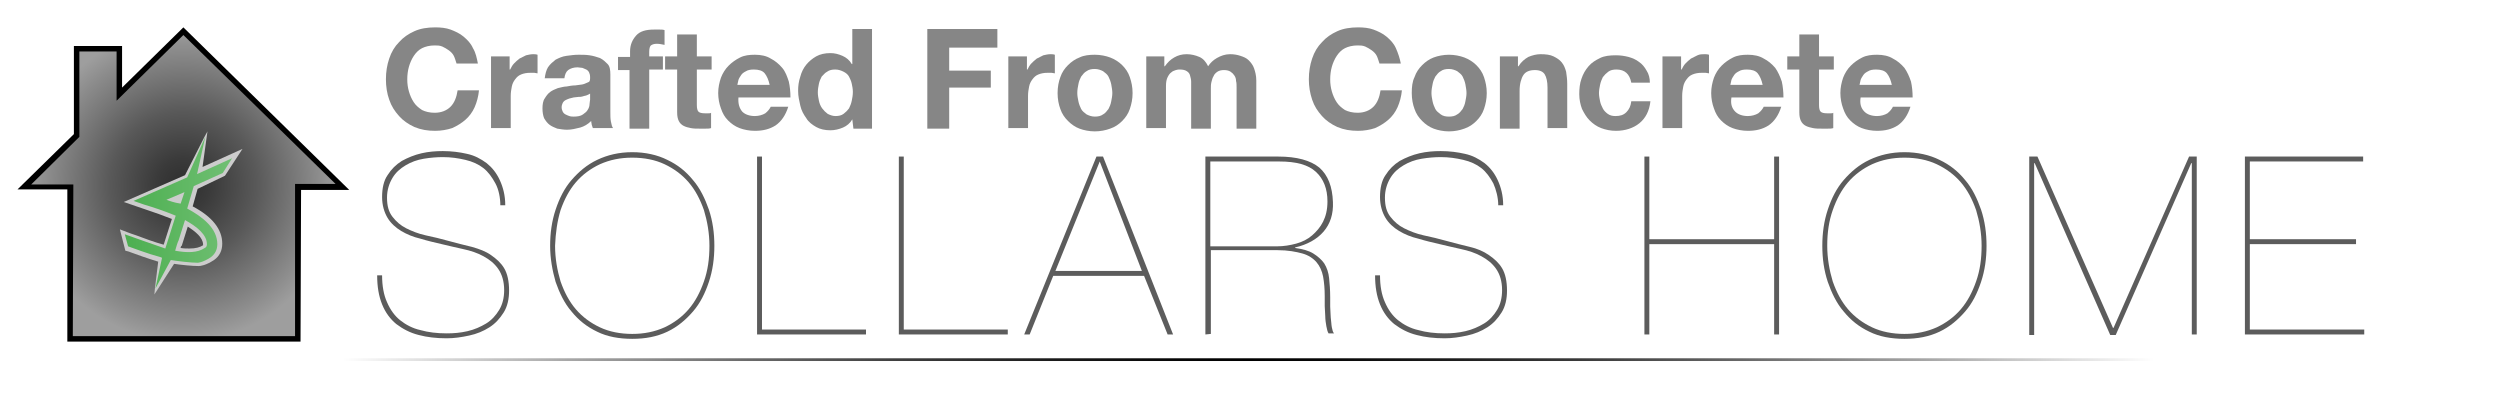
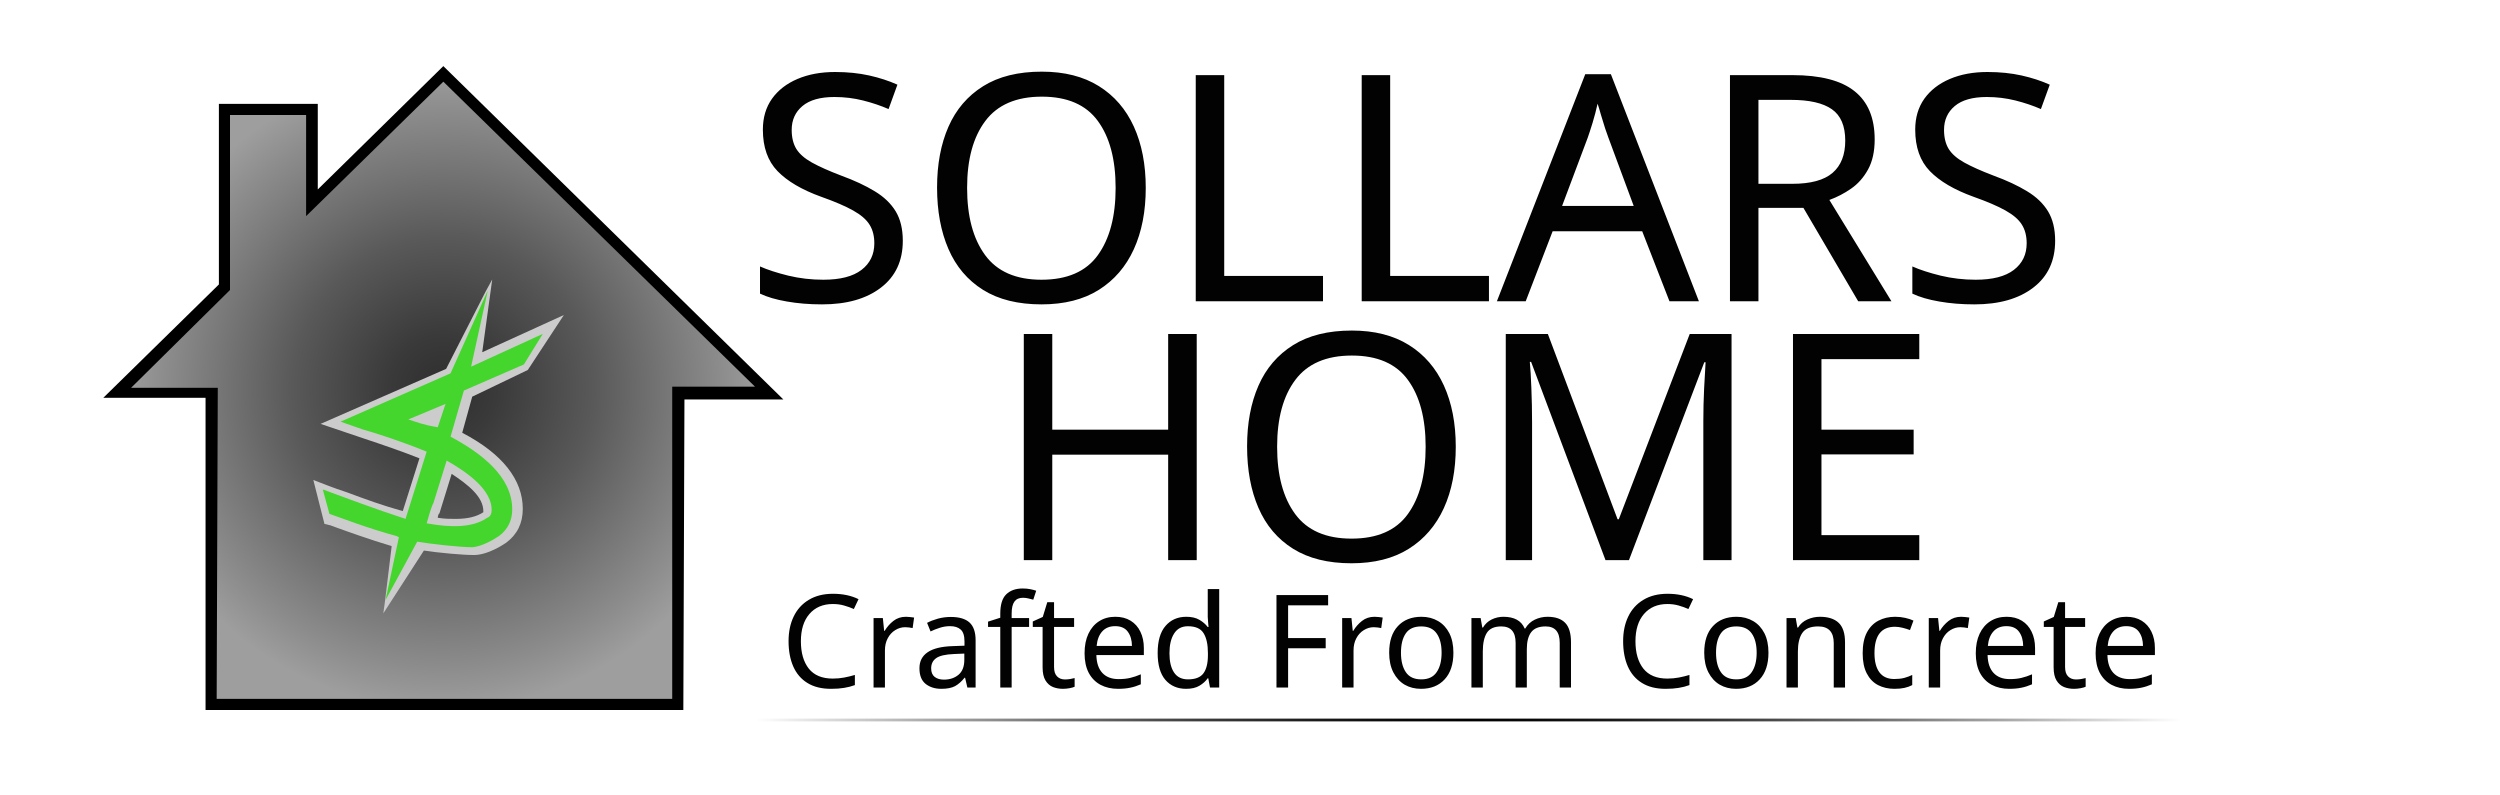
- <svg xmlns="http://www.w3.org/2000/svg" version="1.1" id="Layer_1" x="0px" y="0px" viewBox="0 0 456.7 71.7" style="enable-background:new 0 0 456.7 71.7;" xml:space="preserve">
+ <svg xmlns="http://www.w3.org/2000/svg" version="1.1" id="Layer_1" x="0px" y="0px" viewBox="0 0 450 143" style="enable-background:new 0 0 450 143;" xml:space="preserve">
  <style type="text/css">
- 	.st0{enable-background:new    ;}
- 	.st1{fill:#5C5C5C;}
- 	.st2{fill:#868686;}
- 	.st3{display:none;fill:none;stroke:url(#SVGID_1_);stroke-width:0.5;stroke-miterlimit:10;}
- 	.st4{fill:none;stroke:url(#SVGID_2_);stroke-width:0.5;stroke-miterlimit:10;}
- 	.st5{display:none;}
- 	.st6{display:inline;fill:#929292;}
- 	.st7{fill:url(#SVGID_3_);}
- 	.st8{fill:#CCCCCC;}
- 	.st9{fill:url(#SVGID_4_);}
- 	.st10{display:inline;}
+ 	.st0{display:none;}
+ 	.st1{display:inline;}
+ 	.st2{fill:url(#SVGID_1_);}
+ 	.st3{fill:#CCCCCC;}
+ 	.st4{fill:#44D62C;}
+ 	.st5{fill:#020202;}
+ 	.st6{font-family:'HelveticaNeue-Medium';}
+ 	.st7{font-size:57px;}
+ 	.st8{font-size:23.319px;}
+ 	.st9{fill:none;stroke:url(#SVGID_2_);stroke-width:0.5;stroke-miterlimit:10;}
</style>
-   <g id="Layer_1_1_">
-     <g class="st0">
-       <path class="st1" d="M90.5,33.5c-0.6-1.1-1.3-2.1-2.2-2.8c-0.9-0.7-2-1.2-3.3-1.5s-2.6-0.5-4.1-0.5c-1.1,0-2.3,0.1-3.5,0.3    c-1.2,0.2-2.3,0.6-3.3,1.2s-1.8,1.3-2.4,2.3s-1,2.2-1,3.6c0,1.5,0.3,2.6,1,3.5s1.5,1.6,2.5,2.1s2.2,1,3.6,1.3s2.7,0.6,4.1,1    c1.5,0.4,3,0.8,4.3,1.1c1.4,0.4,2.5,0.8,3.5,1.5s1.8,1.4,2.4,2.4s0.9,2.4,0.9,4.1c0,1.5-0.3,2.9-1,4s-1.5,2-2.6,2.7    s-2.3,1.2-3.7,1.5c-1.4,0.3-2.7,0.5-4.1,0.5c-1.9,0-3.6-0.2-5.1-0.6c-1.6-0.4-2.9-1.1-4.1-2c-1.1-0.9-2-2.1-2.6-3.6    s-0.9-3.2-0.9-5.3h0.9c0,1.9,0.3,3.6,0.9,4.9c0.6,1.4,1.4,2.5,2.4,3.3s2.3,1.5,3.7,1.8c1.4,0.4,3,0.6,4.8,0.6    c1.3,0,2.5-0.1,3.8-0.4c1.3-0.3,2.4-0.8,3.4-1.4c1-0.6,1.8-1.5,2.4-2.5s0.9-2.2,0.9-3.6c0-1.6-0.4-2.9-1.1-3.9s-1.6-1.7-2.7-2.3    s-2.3-1-3.7-1.3c-1.4-0.3-2.6-0.6-3.9-0.9c-1.3-0.3-2.6-0.6-3.9-1c-1.3-0.3-2.5-0.8-3.5-1.4s-1.9-1.4-2.5-2.4s-1-2.3-1-3.8    c0-1.6,0.3-3,1-4c0.7-1.1,1.5-1.9,2.6-2.6c1.1-0.6,2.3-1.1,3.6-1.4c1.3-0.3,2.6-0.4,3.9-0.4c1.6,0,3.1,0.2,4.4,0.5    c1.4,0.3,2.5,0.9,3.6,1.7c1,0.8,1.8,1.8,2.4,3.1c0.6,1.3,1,2.8,1,4.6h-0.9C91.4,36.1,91.1,34.6,90.5,33.5z" />
-       <path class="st1" d="M100.5,44.9c0-2.3,0.3-4.5,1-6.6s1.6-3.9,2.9-5.4s2.8-2.8,4.7-3.7c1.9-0.9,4-1.4,6.4-1.4s4.6,0.5,6.4,1.4    c1.9,0.9,3.4,2.1,4.7,3.7c1.3,1.5,2.2,3.4,2.9,5.4c0.7,2.1,1,4.3,1,6.6s-0.3,4.5-1,6.6s-1.6,3.9-2.9,5.4s-2.8,2.8-4.7,3.7    c-1.9,0.9-4,1.3-6.4,1.3s-4.6-0.4-6.4-1.3c-1.9-0.9-3.4-2.1-4.7-3.7c-1.3-1.5-2.2-3.4-2.9-5.4C100.9,49.4,100.5,47.2,100.5,44.9z     M101.4,44.9c0,2.3,0.4,4.5,1,6.5c0.7,2,1.6,3.7,2.8,5.1c1.2,1.4,2.7,2.5,4.4,3.3c1.7,0.8,3.7,1.2,5.9,1.2c2.2,0,4.1-0.4,5.9-1.2    c1.7-0.8,3.2-1.9,4.4-3.3c1.2-1.4,2.1-3.1,2.8-5.1s1-4.1,1-6.5c0-2.3-0.4-4.5-1-6.5c-0.7-2-1.6-3.7-2.8-5.1    c-1.2-1.4-2.7-2.5-4.4-3.3c-1.7-0.8-3.7-1.2-5.9-1.2c-2.2,0-4.1,0.4-5.9,1.2c-1.7,0.8-3.2,1.9-4.4,3.3c-1.2,1.4-2.1,3.1-2.8,5.1    C101.8,40.4,101.5,42.5,101.4,44.9z" />
-       <path class="st1" d="M158.2,61.1h-19.9V28.6h0.9v31.6h19V61.1z" />
-       <path class="st1" d="M184.1,61.1h-19.9V28.6h0.9v31.6h19V61.1z" />
-       <path class="st1" d="M188.1,61.1h-1l13.2-32.5h1.2l12.8,32.5h-1L209,50.4h-16.6L188.1,61.1z M200.9,29.5L200.9,29.5l-8.1,20h15.8    L200.9,29.5z" />
-       <path class="st1" d="M220.2,61.1V28.6h13.3c3.4,0,5.9,0.7,7.5,2c1.6,1.4,2.4,3.5,2.5,6.3c0.1,2.2-0.5,4-1.7,5.4s-3,2.4-5.2,2.9    v0.1c1.4,0.2,2.5,0.5,3.3,1s1.5,1.1,2,1.8c0.5,0.8,0.8,1.7,0.9,2.7s0.2,2.2,0.2,3.5c0,0.5,0,1,0,1.7s0.1,1.4,0.1,2    c0.1,0.7,0.1,1.3,0.2,1.8c0.1,0.5,0.2,0.9,0.4,1.1h-1c-0.2-0.3-0.3-0.8-0.4-1.3c-0.1-0.6-0.2-1.2-0.2-1.8s-0.1-1.3-0.1-1.9    c0-0.7,0-1.2,0-1.8c0-1.3-0.1-2.5-0.3-3.6c-0.2-1-0.6-1.9-1.2-2.6c-0.6-0.7-1.5-1.3-2.6-1.6s-2.6-0.6-4.5-0.6h-12.2V61L220.2,61.1    L220.2,61.1z M233.3,45c1.2,0,2.4-0.2,3.5-0.5s2.1-0.8,2.9-1.5s1.5-1.5,2-2.5s0.8-2.2,0.8-3.7c0-2.3-0.7-4.1-2.1-5.4    c-1.4-1.3-3.6-1.9-6.7-1.9h-12.6V45H233.3z" />
-       <path class="st1" d="M272.8,33.5c-0.6-1.1-1.3-2.1-2.2-2.8c-0.9-0.7-2-1.2-3.3-1.5s-2.6-0.5-4.1-0.5c-1.1,0-2.3,0.1-3.5,0.3    s-2.3,0.6-3.3,1.2s-1.8,1.3-2.4,2.3c-0.6,1-1,2.2-1,3.6c0,1.5,0.3,2.6,1,3.5s1.5,1.6,2.5,2.1s2.2,1,3.6,1.3s2.7,0.6,4.1,1    c1.5,0.4,3,0.8,4.3,1.1s2.5,0.8,3.5,1.5s1.8,1.4,2.4,2.4s0.9,2.4,0.9,4.1c0,1.5-0.3,2.9-1,4s-1.5,2-2.6,2.7s-2.3,1.2-3.7,1.5    c-1.4,0.3-2.7,0.5-4.1,0.5c-1.9,0-3.6-0.2-5.1-0.6c-1.6-0.4-2.9-1.1-4.1-2c-1.1-0.9-2-2.1-2.6-3.6s-0.9-3.2-0.9-5.3h0.9    c0,1.9,0.3,3.6,0.9,4.9c0.6,1.4,1.4,2.5,2.4,3.3s2.3,1.5,3.7,1.8c1.4,0.4,3,0.6,4.8,0.6c1.3,0,2.5-0.1,3.8-0.4    c1.3-0.3,2.4-0.8,3.4-1.4c1-0.6,1.8-1.5,2.4-2.5s0.9-2.2,0.9-3.6c0-1.6-0.4-2.9-1.1-3.9s-1.6-1.7-2.7-2.3s-2.3-1-3.7-1.3    c-1.4-0.3-2.6-0.6-3.9-0.9c-1.3-0.3-2.6-0.6-3.9-1c-1.3-0.3-2.5-0.8-3.5-1.4c-1-0.6-1.9-1.4-2.5-2.4s-1-2.3-1-3.8c0-1.6,0.3-3,1-4    c0.7-1.1,1.5-1.9,2.6-2.6c1.1-0.6,2.3-1.1,3.6-1.4c1.3-0.3,2.6-0.4,3.9-0.4c1.6,0,3.1,0.2,4.4,0.5c1.4,0.3,2.5,0.9,3.6,1.7    c1,0.8,1.8,1.8,2.4,3.1c0.6,1.3,1,2.8,1,4.6h-0.9C273.7,36.1,273.3,34.6,272.8,33.5z" />
-       <path class="st1" d="M301.3,61.1h-0.9V28.6h0.9v15.1h22.8V28.6h0.9v32.5h-0.9V44.6h-22.8V61.1z" />
-       <path class="st1" d="M332.9,44.9c0-2.3,0.3-4.5,1-6.6s1.6-3.9,2.9-5.4s2.8-2.8,4.7-3.7c1.9-0.9,4-1.4,6.4-1.4s4.6,0.5,6.4,1.4    c1.9,0.9,3.4,2.1,4.7,3.7c1.3,1.5,2.2,3.4,2.9,5.4c0.7,2.1,1,4.3,1,6.6s-0.3,4.5-1,6.6s-1.6,3.9-2.9,5.4s-2.8,2.8-4.7,3.7    c-1.9,0.9-4,1.3-6.4,1.3s-4.6-0.4-6.4-1.3c-1.9-0.9-3.4-2.1-4.7-3.7c-1.3-1.5-2.2-3.4-2.9-5.4C333.2,49.4,332.9,47.2,332.9,44.9z     M333.8,44.9c0,2.3,0.4,4.5,1,6.5c0.7,2,1.6,3.7,2.8,5.1c1.2,1.4,2.7,2.5,4.4,3.3c1.7,0.8,3.7,1.2,5.9,1.2c2.2,0,4.1-0.4,5.9-1.2    c1.7-0.8,3.2-1.9,4.4-3.3c1.2-1.4,2.1-3.1,2.8-5.1c0.7-2,1-4.1,1-6.5c0-2.3-0.4-4.5-1-6.5c-0.7-2-1.6-3.7-2.8-5.1    c-1.2-1.4-2.7-2.5-4.4-3.3c-1.7-0.8-3.7-1.2-5.9-1.2c-2.2,0-4.1,0.4-5.9,1.2c-1.7,0.8-3.2,1.9-4.4,3.3c-1.2,1.4-2.1,3.1-2.8,5.1    S333.8,42.5,333.8,44.9z" />
-       <path class="st1" d="M401.3,28.6v32.5h-0.9V29.8h-0.1l-13.8,31.4h-1l-13.8-31.4h-0.1v31.4h-0.9V28.6h1.5L386,59.9h0.1l13.8-31.3    C399.9,28.6,401.3,28.6,401.3,28.6z" />
-       <path class="st1" d="M431.9,60.2v0.9h-21.8V28.6h21.6v0.9H411v14.2h19.4v0.9H411v15.6C411,60.2,431.9,60.2,431.9,60.2z" />
-     </g>
-     <g class="st0">
-       <path class="st2" d="M82.9,10.2c-0.2-0.4-0.5-0.7-0.9-1s-0.8-0.5-1.2-0.7c-0.5-0.2-0.9-0.2-1.4-0.2c-0.9,0-1.7,0.2-2.3,0.5    c-0.6,0.3-1.1,0.8-1.5,1.4c-0.4,0.6-0.7,1.3-0.9,2c-0.2,0.7-0.3,1.5-0.3,2.3s0.1,1.5,0.3,2.2c0.2,0.7,0.5,1.4,0.9,2s0.9,1,1.5,1.4    c0.6,0.3,1.4,0.5,2.3,0.5c1.2,0,2.2-0.4,2.9-1.1c0.7-0.7,1.1-1.7,1.3-3h3.9c-0.1,1.1-0.4,2.2-0.8,3.1s-1,1.7-1.7,2.3    s-1.5,1.1-2.4,1.5c-0.9,0.3-2,0.5-3.1,0.5c-1.4,0-2.6-0.2-3.8-0.7c-1.1-0.5-2.1-1.2-2.8-2c-0.8-0.9-1.4-1.8-1.8-3    c-0.4-1.1-0.6-2.4-0.6-3.7c0-1.4,0.2-2.6,0.6-3.8s1-2.2,1.8-3c0.8-0.9,1.7-1.5,2.8-2C76.8,5.2,78.1,5,79.5,5c1,0,2,0.1,2.8,0.4    s1.7,0.7,2.4,1.3c0.7,0.6,1.3,1.2,1.7,2.1c0.5,0.8,0.7,1.8,0.9,2.8h-3.9C83.2,11,83.1,10.6,82.9,10.2z" />
-       <path class="st2" d="M93.1,10.3v2.4h0.1c0.2-0.4,0.4-0.8,0.7-1.1c0.3-0.3,0.6-0.6,1-0.9c0.4-0.2,0.8-0.4,1.2-0.6    c0.4-0.1,0.9-0.2,1.3-0.2c0.2,0,0.5,0,0.8,0.1v3.4c-0.2,0-0.4-0.1-0.6-0.1s-0.5,0-0.7,0c-0.7,0-1.2,0.1-1.7,0.3s-0.8,0.5-1.1,0.9    c-0.3,0.4-0.5,0.8-0.6,1.3s-0.2,1.1-0.2,1.7v5.9h-3.6V10.3H93.1z" />
-       <path class="st2" d="M99.5,14.4c0.1-0.9,0.3-1.6,0.6-2.1c0.4-0.6,0.9-1,1.4-1.4c0.6-0.3,1.2-0.6,2-0.7s1.4-0.2,2.2-0.2    c0.7,0,1.3,0,2,0.1s1.3,0.3,1.9,0.5c0.6,0.3,1,0.7,1.4,1.1s0.5,1.1,0.5,1.9v6.9c0,0.6,0,1.2,0.1,1.7s0.2,1,0.4,1.2h-3.7    c-0.1-0.2-0.1-0.4-0.2-0.6c0-0.2-0.1-0.4-0.1-0.7c-0.6,0.6-1.3,1-2,1.2c-0.8,0.2-1.6,0.4-2.4,0.4c-0.6,0-1.2-0.1-1.8-0.2    c-0.5-0.2-1-0.4-1.4-0.7c-0.4-0.3-0.7-0.7-1-1.2c-0.2-0.5-0.3-1.1-0.3-1.8c0-0.7,0.1-1.4,0.4-1.8c0.3-0.5,0.6-0.9,1-1.2    c0.4-0.3,0.9-0.5,1.4-0.7c0.5-0.1,1.1-0.3,1.6-0.3c0.5-0.1,1.1-0.2,1.6-0.2c0.5-0.1,1-0.1,1.4-0.2c0.4-0.1,0.7-0.3,1-0.4    s0.3-0.5,0.3-0.9s-0.1-0.7-0.2-0.9s-0.3-0.4-0.5-0.5s-0.5-0.2-0.7-0.3c-0.3,0-0.6-0.1-0.9-0.1c-0.7,0-1.3,0.2-1.7,0.5    s-0.6,0.8-0.7,1.5h-3.6V14.4z M107.8,17.1c-0.2,0.1-0.3,0.2-0.6,0.3c-0.2,0.1-0.5,0.1-0.7,0.2c-0.3,0.1-0.5,0.1-0.8,0.1    s-0.6,0.1-0.9,0.1c-0.3,0.1-0.5,0.1-0.8,0.2s-0.5,0.2-0.7,0.3c-0.2,0.1-0.4,0.3-0.5,0.5s-0.2,0.5-0.2,0.8s0.1,0.6,0.2,0.8    c0.1,0.2,0.3,0.4,0.5,0.5s0.4,0.2,0.7,0.3c0.3,0.1,0.6,0.1,0.8,0.1c0.7,0,1.3-0.1,1.7-0.4s0.7-0.5,0.9-0.9c0.2-0.3,0.3-0.7,0.3-1    s0.1-0.6,0.1-0.8V17.1z" />
-       <path class="st2" d="M112.9,12.8v-2.4h2.2v-1c0-1.2,0.4-2.1,1.1-2.9s1.8-1.1,3.3-1.1c0.3,0,0.6,0,1,0c0.3,0,0.6,0,0.9,0.1v2.7    C120.9,8.1,120.5,8,120,8s-0.8,0.1-1.1,0.3c-0.2,0.2-0.3,0.6-0.3,1.2v0.8h2.5v2.4h-2.5v10.8H115V12.8H112.9z" />
-       <path class="st2" d="M130,10.3v2.4h-2.7v6.5c0,0.6,0.1,1,0.3,1.2c0.2,0.2,0.6,0.3,1.2,0.3c0.2,0,0.4,0,0.6,0c0.2,0,0.4,0,0.5-0.1    v2.8c-0.3,0.1-0.6,0.1-1,0.1s-0.7,0-1.1,0c-0.6,0-1.1,0-1.6-0.1s-0.9-0.2-1.3-0.4c-0.4-0.2-0.7-0.5-0.9-0.9    c-0.2-0.4-0.3-0.9-0.3-1.6v-7.8h-2.2v-2.4h2.2v-4h3.6v4C127.3,10.3,130,10.3,130,10.3z" />
-       <path class="st2" d="M135.6,20.4c0.5,0.5,1.3,0.8,2.3,0.8c0.7,0,1.4-0.2,1.9-0.5c0.5-0.4,0.8-0.8,1-1.2h3.2    c-0.5,1.6-1.3,2.7-2.3,3.4c-1.1,0.7-2.3,1-3.8,1c-1,0-2-0.2-2.8-0.5s-1.5-0.8-2.1-1.4s-1-1.3-1.3-2.2c-0.3-0.8-0.5-1.8-0.5-2.8    s0.2-1.9,0.5-2.8c0.3-0.8,0.8-1.6,1.4-2.2c0.6-0.6,1.3-1.1,2.1-1.5s1.7-0.5,2.7-0.5c1.1,0,2.1,0.2,2.9,0.7c0.8,0.4,1.5,1,2.1,1.7    s0.9,1.6,1.2,2.5c0.2,0.9,0.3,1.9,0.3,2.9h-9.5C134.8,19,135.1,19.8,135.6,20.4z M139.7,13.4c-0.4-0.5-1.1-0.7-2-0.7    c-0.6,0-1.1,0.1-1.4,0.3c-0.4,0.2-0.7,0.4-0.9,0.7s-0.4,0.6-0.5,0.9c-0.1,0.3-0.1,0.6-0.2,0.9h5.9    C140.4,14.6,140.1,13.9,139.7,13.4z" />
-       <path class="st2" d="M155.7,21.8c-0.4,0.7-1,1.2-1.7,1.5s-1.5,0.5-2.3,0.5c-1,0-1.9-0.2-2.6-0.6s-1.4-0.9-1.8-1.6    c-0.5-0.7-0.9-1.4-1.1-2.3c-0.2-0.9-0.4-1.7-0.4-2.7c0-0.9,0.1-1.7,0.4-2.6c0.2-0.8,0.6-1.6,1.1-2.2c0.5-0.6,1.1-1.1,1.8-1.5    s1.6-0.6,2.6-0.6c0.8,0,1.5,0.2,2.2,0.5s1.3,0.8,1.7,1.5h0.1V5.3h3.6v18.2h-3.4L155.7,21.8L155.7,21.8z M155.6,15.3    c-0.1-0.5-0.3-0.9-0.5-1.3c-0.2-0.4-0.6-0.7-1-0.9s-0.9-0.4-1.5-0.4s-1.1,0.1-1.5,0.4c-0.4,0.2-0.7,0.6-1,0.9    c-0.2,0.4-0.4,0.8-0.5,1.3s-0.2,1-0.2,1.6c0,0.5,0.1,1,0.2,1.5c0.1,0.5,0.3,1,0.6,1.4s0.6,0.7,1,1c0.4,0.2,0.9,0.4,1.4,0.4    c0.6,0,1.1-0.1,1.5-0.4s0.7-0.6,1-1c0.2-0.4,0.4-0.9,0.5-1.4s0.2-1,0.2-1.6S155.7,15.8,155.6,15.3z" />
-       <path class="st2" d="M182.2,5.3v3.4h-8.8v4.2h7.6V16h-7.6v7.5h-4V5.3H182.2z" />
-       <path class="st2" d="M187.6,10.3v2.4h0.1c0.2-0.4,0.4-0.8,0.7-1.1s0.6-0.6,1-0.9c0.4-0.2,0.8-0.4,1.2-0.6c0.4-0.1,0.9-0.2,1.3-0.2    c0.2,0,0.5,0,0.8,0.1v3.4c-0.2,0-0.4-0.1-0.6-0.1s-0.5,0-0.7,0c-0.7,0-1.2,0.1-1.7,0.3s-0.8,0.5-1.1,0.9s-0.5,0.8-0.6,1.3    s-0.2,1.1-0.2,1.7v5.9h-3.6V10.3H187.6z" />
-       <path class="st2" d="M193.7,14.1c0.3-0.9,0.8-1.6,1.4-2.2c0.6-0.6,1.3-1.1,2.1-1.4C198,10.1,199,10,200,10s2,0.2,2.8,0.5    s1.6,0.8,2.2,1.4c0.6,0.6,1.1,1.3,1.4,2.2c0.3,0.9,0.5,1.8,0.5,2.9s-0.2,2-0.5,2.9s-0.8,1.6-1.4,2.2c-0.6,0.6-1.3,1.1-2.2,1.4    C202,23.8,201,24,200,24s-2-0.2-2.8-0.5s-1.5-0.8-2.1-1.4s-1.1-1.3-1.4-2.2c-0.3-0.8-0.5-1.8-0.5-2.9S193.4,14.9,193.7,14.1z     M197,18.5c0.1,0.5,0.3,1,0.5,1.4s0.6,0.7,1,1c0.4,0.2,0.9,0.4,1.5,0.4s1.1-0.1,1.5-0.4c0.4-0.2,0.7-0.6,1-1    c0.2-0.4,0.4-0.8,0.5-1.4c0.1-0.5,0.2-1,0.2-1.5s-0.1-1-0.2-1.6c-0.1-0.5-0.3-1-0.5-1.4s-0.6-0.7-1-1c-0.4-0.2-0.9-0.4-1.5-0.4    s-1.1,0.1-1.5,0.4c-0.4,0.2-0.7,0.6-1,1c-0.2,0.4-0.4,0.8-0.5,1.4c-0.1,0.5-0.2,1-0.2,1.6C196.8,17.5,196.9,18,197,18.5z" />
-       <path class="st2" d="M212.7,10.3v1.8h0.1c0.5-0.7,1-1.2,1.7-1.6c0.7-0.4,1.4-0.6,2.3-0.6c0.8,0,1.6,0.2,2.3,0.5s1.2,0.9,1.6,1.7    c0.4-0.6,0.9-1.1,1.6-1.5c0.7-0.4,1.5-0.7,2.4-0.7c0.7,0,1.3,0.1,1.9,0.3c0.6,0.2,1.1,0.4,1.5,0.8c0.4,0.4,0.8,0.9,1,1.5    s0.4,1.3,0.4,2.2v8.8h-3.6V16c0-0.4,0-0.9-0.1-1.2c0-0.4-0.1-0.7-0.3-1s-0.4-0.5-0.7-0.7s-0.7-0.3-1.2-0.3s-0.9,0.1-1.2,0.3    s-0.6,0.5-0.7,0.8c-0.2,0.3-0.3,0.7-0.4,1.1c-0.1,0.4-0.1,0.8-0.1,1.2v7.3h-3.6v-7.4c0-0.4,0-0.8,0-1.2s-0.1-0.7-0.2-1.1    s-0.3-0.6-0.6-0.8s-0.7-0.3-1.3-0.3c-0.2,0-0.4,0-0.7,0.1s-0.6,0.2-0.8,0.4c-0.3,0.2-0.5,0.5-0.7,0.9S213,15,213,15.7v7.7h-3.6    V10.3H212.7z" />
-       <path class="st2" d="M251.5,10.2c-0.2-0.4-0.5-0.7-0.9-1s-0.8-0.5-1.2-0.7c-0.5-0.2-0.9-0.2-1.4-0.2c-0.9,0-1.7,0.2-2.3,0.5    s-1.1,0.8-1.5,1.4c-0.4,0.6-0.7,1.3-0.9,2s-0.3,1.5-0.3,2.3s0.1,1.5,0.3,2.2s0.5,1.4,0.9,2s0.9,1,1.5,1.4c0.6,0.3,1.4,0.5,2.3,0.5    c1.2,0,2.2-0.4,2.9-1.1s1.1-1.7,1.3-3h3.9c-0.1,1.1-0.4,2.2-0.8,3.1s-1,1.7-1.7,2.3s-1.5,1.1-2.4,1.5c-0.9,0.3-2,0.5-3.1,0.5    c-1.4,0-2.6-0.2-3.8-0.7c-1.1-0.5-2.1-1.2-2.8-2c-0.8-0.9-1.4-1.8-1.8-3s-0.6-2.4-0.6-3.7c0-1.4,0.2-2.6,0.6-3.8    c0.4-1.2,1-2.2,1.8-3c0.8-0.9,1.7-1.5,2.8-2s2.4-0.7,3.8-0.7c1,0,2,0.1,2.8,0.4s1.7,0.7,2.4,1.3s1.3,1.2,1.7,2.1s0.7,1.8,0.9,2.8    H252C251.8,11,251.7,10.6,251.5,10.2z" />
-       <path class="st2" d="M258.4,14.1c0.3-0.9,0.8-1.6,1.4-2.2c0.6-0.6,1.3-1.1,2.1-1.4c0.8-0.3,1.8-0.5,2.8-0.5s2,0.2,2.8,0.5    s1.6,0.8,2.2,1.4s1.1,1.3,1.4,2.2s0.5,1.8,0.5,2.9s-0.2,2-0.5,2.9s-0.8,1.6-1.4,2.2s-1.3,1.1-2.2,1.4c-0.8,0.3-1.8,0.5-2.8,0.5    s-2-0.2-2.8-0.5s-1.5-0.8-2.1-1.4s-1.1-1.3-1.4-2.2c-0.3-0.8-0.5-1.8-0.5-2.9S258,14.9,258.4,14.1z M261.7,18.5    c0.1,0.5,0.3,1,0.5,1.4s0.6,0.7,1,1s0.9,0.4,1.5,0.4s1.1-0.1,1.5-0.4c0.4-0.2,0.7-0.6,1-1c0.2-0.4,0.4-0.8,0.5-1.4    c0.1-0.5,0.2-1,0.2-1.5s-0.1-1-0.2-1.6c-0.1-0.5-0.3-1-0.5-1.4s-0.6-0.7-1-1c-0.4-0.2-0.9-0.4-1.5-0.4s-1.1,0.1-1.5,0.4    c-0.4,0.2-0.7,0.6-1,1c-0.2,0.4-0.4,0.8-0.5,1.4c-0.1,0.5-0.2,1-0.2,1.6C261.5,17.5,261.6,18,261.7,18.5z" />
-       <path class="st2" d="M277.3,10.3v1.8h0.1c0.5-0.8,1.1-1.3,1.8-1.7c0.7-0.3,1.5-0.5,2.2-0.5c1,0,1.8,0.1,2.4,0.4    c0.6,0.3,1.1,0.6,1.5,1.1s0.6,1,0.8,1.7c0.1,0.7,0.2,1.4,0.2,2.2v8.1h-3.6V16c0-1.1-0.2-1.9-0.5-2.4s-0.9-0.8-1.8-0.8    c-1,0-1.7,0.3-2.1,0.9c-0.4,0.6-0.7,1.6-0.7,2.9v6.9H274V10.3H277.3z" />
-       <path class="st2" d="M295.3,12.7c-0.6,0-1.1,0.1-1.5,0.4c-0.4,0.3-0.7,0.6-1,1c-0.2,0.4-0.4,0.9-0.5,1.4s-0.2,1-0.2,1.5    s0.1,1,0.2,1.5s0.3,0.9,0.5,1.3s0.5,0.7,0.9,1s0.9,0.4,1.4,0.4c0.9,0,1.5-0.2,2-0.7s0.8-1.1,0.9-2h3.5c-0.2,1.8-0.9,3.1-2,4    s-2.6,1.4-4.3,1.4c-1,0-1.9-0.2-2.7-0.5c-0.8-0.3-1.5-0.8-2.1-1.4s-1-1.3-1.4-2.1c-0.3-0.8-0.5-1.7-0.5-2.7s0.1-2,0.4-2.8    c0.3-0.9,0.7-1.6,1.3-2.3s1.3-1.1,2.1-1.5c0.8-0.4,1.8-0.5,2.9-0.5c0.8,0,1.5,0.1,2.3,0.3c0.7,0.2,1.4,0.5,1.9,0.9    c0.6,0.4,1,0.9,1.4,1.6c0.4,0.6,0.6,1.4,0.6,2.2H298C297.7,13.5,296.8,12.7,295.3,12.7z" />
-       <path class="st2" d="M307.1,10.3v2.4h0.1c0.2-0.4,0.4-0.8,0.7-1.1c0.3-0.3,0.6-0.6,1-0.9c0.4-0.2,0.8-0.4,1.2-0.6s0.9-0.2,1.3-0.2    c0.2,0,0.5,0,0.8,0.1v3.4c-0.2,0-0.4-0.1-0.6-0.1s-0.5,0-0.7,0c-0.7,0-1.2,0.1-1.7,0.3s-0.8,0.5-1.1,0.9c-0.3,0.4-0.5,0.8-0.6,1.3    s-0.2,1.1-0.2,1.7v5.9h-3.6V10.3H307.1z" />
-       <path class="st2" d="M317,20.4c0.5,0.5,1.3,0.8,2.3,0.8c0.7,0,1.4-0.2,1.9-0.5c0.5-0.4,0.8-0.8,1-1.2h3.2    c-0.5,1.6-1.3,2.7-2.3,3.4c-1.1,0.7-2.3,1-3.8,1c-1,0-2-0.2-2.8-0.5s-1.5-0.8-2.1-1.4s-1-1.3-1.3-2.2c-0.3-0.8-0.5-1.8-0.5-2.8    s0.2-1.9,0.5-2.8c0.3-0.8,0.8-1.6,1.4-2.2c0.6-0.6,1.3-1.1,2.1-1.5c0.8-0.4,1.7-0.5,2.7-0.5c1.1,0,2.1,0.2,2.9,0.7    c0.8,0.4,1.5,1,2.1,1.7c0.5,0.7,0.9,1.6,1.2,2.5c0.2,0.9,0.3,1.9,0.3,2.9h-9.5C316.1,19,316.4,19.8,317,20.4z M321.1,13.4    c-0.4-0.5-1.1-0.7-2-0.7c-0.6,0-1.1,0.1-1.4,0.3c-0.4,0.2-0.7,0.4-0.9,0.7s-0.4,0.6-0.5,0.9s-0.1,0.6-0.2,0.9h5.9    C321.8,14.6,321.5,13.9,321.1,13.4z" />
-       <path class="st2" d="M335,10.3v2.4h-2.7v6.5c0,0.6,0.1,1,0.3,1.2c0.2,0.2,0.6,0.3,1.2,0.3c0.2,0,0.4,0,0.6,0s0.4,0,0.5-0.1v2.8    c-0.3,0.1-0.6,0.1-1,0.1s-0.7,0-1.1,0c-0.6,0-1.1,0-1.6-0.1s-0.9-0.2-1.3-0.4c-0.4-0.2-0.7-0.5-0.9-0.9c-0.2-0.4-0.3-0.9-0.3-1.6    v-7.8h-2.2v-2.4h2.2v-4h3.6v4C332.3,10.3,335,10.3,335,10.3z" />
-       <path class="st2" d="M340.6,20.4c0.5,0.5,1.3,0.8,2.3,0.8c0.7,0,1.4-0.2,1.9-0.5c0.5-0.4,0.8-0.8,1-1.2h3.2    c-0.5,1.6-1.3,2.7-2.3,3.4c-1.1,0.7-2.3,1-3.8,1c-1,0-2-0.2-2.8-0.5s-1.5-0.8-2.1-1.4s-1-1.3-1.3-2.2c-0.3-0.8-0.5-1.8-0.5-2.8    s0.2-1.9,0.5-2.8c0.3-0.8,0.8-1.6,1.4-2.2c0.6-0.6,1.3-1.1,2.1-1.5c0.8-0.4,1.7-0.5,2.7-0.5c1.1,0,2.1,0.2,2.9,0.7    c0.8,0.4,1.5,1,2.1,1.7c0.5,0.7,0.9,1.6,1.2,2.5c0.2,0.9,0.3,1.9,0.3,2.9h-9.5C339.7,19,340,19.8,340.6,20.4z M344.7,13.4    c-0.4-0.5-1.1-0.7-2-0.7c-0.6,0-1.1,0.1-1.4,0.3c-0.4,0.2-0.7,0.4-0.9,0.7s-0.4,0.6-0.5,0.9s-0.1,0.6-0.2,0.9h5.9    C345.4,14.6,345.1,13.9,344.7,13.4z" />
-     </g>
-     <radialGradient id="SVGID_1_" cx="226.499" cy="44.623" r="171.671" gradientTransform="matrix(1.2429 0 0 1 -23.3657 24)" gradientUnits="userSpaceOnUse">
-       <stop offset="0" style="stop-color:#656565" />
-       <stop offset="0.145" style="stop-color:#6A6A6A" />
-       <stop offset="0.309" style="stop-color:#777777" />
-       <stop offset="0.481" style="stop-color:#8E8E8E" />
-       <stop offset="0.659" style="stop-color:#ADADAD" />
-       <stop offset="0.841" style="stop-color:#D5D5D5" />
-       <stop offset="1" style="stop-color:#FFFFFF" />
-     </radialGradient>
-     <line class="st3" x1="-43.6" y1="68.6" x2="559.9" y2="68.6" />
-     <radialGradient id="SVGID_2_" cx="231.077" cy="41.667" r="92.983" gradientTransform="matrix(1.7795 0 0 1 -183.201 24)" gradientUnits="userSpaceOnUse">
-       <stop offset="0" style="stop-color:#000000" />
-       <stop offset="8.766528e-02" style="stop-color:#070707" />
-       <stop offset="0.217" style="stop-color:#1B1B1B" />
-       <stop offset="0.371" style="stop-color:#3B3B3B" />
-       <stop offset="0.545" style="stop-color:#686868" />
-       <stop offset="0.736" style="stop-color:#A2A2A2" />
-       <stop offset="0.937" style="stop-color:#E8E8E8" />
-       <stop offset="1" style="stop-color:#FFFFFF" />
-     </radialGradient>
-     <line class="st4" x1="-6" y1="65.7" x2="462" y2="65.7" />
-   </g>
  <g id="version_2">
    <g id="icon_1_">
	</g>
    <g id="guides_1_">
	</g>
  </g>
-   <g id="icon">
-     <g class="st5">
-       <polygon class="st6" points="12.6,61.9 12.6,32.2 3.5,32.2 13.8,22.1 13.8,5.1 22.1,5.1 22.1,14 34.7,1.6 65.9,32.2 57.2,32.2     57.2,61.9   " />
-       <path class="st6" d="M57.7,62.5H12V32.7L1.7,33.2l11.5-11.3V4.5h11v6.3l10.5-10l32.5,31.8h-9.5C57.7,32.6,57.7,62.5,57.7,62.5z     M13.1,61.4h43.5V31.6h7.9L34.7,2.4L21.5,15.2V5.6h-7.3v16.7l-9.5,9.3H13v29.8H13.1z" />
-     </g>
+   <g id="icon_v2" class="st0">
+     <g id="Layer_12" class="st1">
+ 	</g>
+   </g>
+   <g id="main_guides" class="st0">
+ </g>
+   <g id="Layer_4">
+ </g>
+   <g id="the_S">
+ </g>
+   <g>
    <g>
-       <radialGradient id="SVGID_3_" cx="33.45" cy="9.8" r="28.579" gradientTransform="matrix(1 0 0 1 0 24)" gradientUnits="userSpaceOnUse">
+       <radialGradient id="SVGID_1_" cx="381.888" cy="84.562" r="28.579" gradientTransform="matrix(2.0199 0 0 -2.0199 -691.6729 240.8238)" gradientUnits="userSpaceOnUse">
        <stop offset="0" style="stop-color:#2E2E2E" />
        <stop offset="0.168" style="stop-color:#3A3A3A" />
        <stop offset="0.47" style="stop-color:#595959" />
        <stop offset="0.868" style="stop-color:#8C8C8C" />
        <stop offset="1" style="stop-color:#9E9E9E" />
      </radialGradient>
-       <polygon class="st7" points="12.8,61.9 12.8,34.1 4.4,34.1 14,24.8 14,8.9 21.7,8.9 21.7,17.2 33.5,5.7 62.5,34.1 54.4,34.1     54.4,61.9   " />
-       <path d="M54.9,62.4H12.3V34.6H3.2l10.3-10.1V8.4h8.8V16L33.5,5l30.3,29.7H55L54.9,62.4L54.9,62.4z M13.3,61.4h40.6V33.6h7.4    L33.5,6.4l-12.2,12v-9h-6.8V25l-8.8,8.7h7.7L13.3,61.4L13.3,61.4z" />
+       <polygon class="st2" points="38,126.8 38,70.6 21,70.6 40.4,51.8 40.4,19.7 56,19.7 56,36.5 79.8,13.3 138.4,70.6 122,70.6     122,126.8   " />
+       <path d="M123,127.8H37V71.6H18.6l20.8-20.4V18.7h17.8v15.4l22.6-22.2l61.2,60h-17.8L123,127.8L123,127.8z M39,125.8h82V69.6h14.9    L79.8,14.7L55.1,38.9V20.7H41.4v31.5L23.6,69.8h15.6L39,125.8L39,125.8z" />
    </g>
    <g>
-       <path class="st8" d="M28.3,52.7l0.6-4.9c-2-0.6-3.9-1.3-5-1.7c-0.3-0.1-0.5-0.2-0.6-0.2l-0.4-0.1l-1-3.9l1.3,0.5    c0.5,0.2,1.1,0.4,1.7,0.6c1.6,0.6,3.2,1.2,5,1.7l1.5-4.7c-1.5-0.6-3.2-1.2-5-1.8l-3.8-1.3L33.8,32l3.5-6.9l0.6-1.1L37,30.5    l7.3-3.3l-3.2,4.9l-5,2.4l-0.9,3.2c3.6,1.9,5.4,4.2,5.4,6.8c0,1.3-0.5,2.3-1.5,3c-1.5,1-2.5,1.1-2.8,1.1h-0.1    c-1,0-3.1-0.2-4.4-0.4l-3.6,5.6L28.3,52.7z M33,45.3c0.6,0.1,1.1,0.1,1.6,0.1c1.1,0,1.9-0.2,2.5-0.6l0,0c0,0,0,0,0-0.1    c0-1.3-1.4-2.4-2.8-3.3l-1.1,3.5l0,0C33.1,44.9,33,45.1,33,45.3" />
-       <linearGradient id="SVGID_4_" gradientUnits="userSpaceOnUse" x1="22.929" y1="14.85" x2="42.388" y2="14.85" gradientTransform="matrix(1 0 0 1 0 24)">
-         <stop offset="0" style="stop-color:#4CAF50" />
-         <stop offset="1" style="stop-color:#70BF73" />
-       </linearGradient>
-       <path class="st9" d="M40.7,31.6l1.7-2.7L36,31.8l1.5-6.8l-3.3,7.4l-9.8,4.3l2,0.7c1.4,0.4,3.5,1.1,5.7,2l-1.9,6    c-2.7-0.9-5.1-1.8-7.4-2.6l0.6,2.2c0.9,0.3,3.4,1.3,6,2l0.2,0.1l-1.2,5.6l2.8-5.2c1.2,0.2,3.7,0.5,4.9,0.5c0,0,0.9,0,2.4-1    c0.8-0.6,1.2-1.4,1.2-2.4c0-2.9-2.7-5-5.5-6.5l1.2-4.1L40.7,31.6z M37.8,44.6c0,0.3-0.1,0.6-0.4,0.7c-1.3,0.9-3.2,0.9-5.4,0.5    c0.5-1.8,0.6-1.8,0.6-1.8l1.2-3.8C36,41.4,37.8,42.9,37.8,44.6 M33,37.2c-1.3-0.2-2-0.5-2.6-0.7l3.3-1.4L33,37.2z" />
+       <path class="st3" d="M69.3,108.2l1.2-9.9c-4-1.2-7.9-2.6-10.1-3.4c-0.6-0.2-1-0.4-1.2-0.4l-0.8-0.2l-2-7.9l2.6,1    c1,0.4,2.2,0.8,3.4,1.2c3.2,1.2,6.5,2.4,10.1,3.4l3-9.5c-3-1.2-6.5-2.4-10.1-3.6l-7.7-2.6l22.6-9.9l7.1-13.9l1.2-2.2l-1.8,13.1    l14.7-6.7l-6.5,9.9L85,71.4l-1.8,6.5c7.3,3.8,10.9,8.5,10.9,13.7c0,2.6-1,4.6-3,6.1c-3,2-5,2.2-5.7,2.2h-0.2c-2,0-6.3-0.4-8.9-0.8    l-7.3,11.3L69.3,108.2z M78.8,93.2c1.2,0.2,2.2,0.2,3.2,0.2c2.2,0,3.8-0.4,5-1.2l0,0c0,0,0,0,0-0.2c0-2.6-2.8-4.8-5.7-6.7    l-2.2,7.1l0,0C79,92.4,78.8,92.8,78.8,93.2" />
+       <path class="st4" d="M94.3,65.6l3.4-5.5L84.8,66l3-13.7l-6.7,14.9l-19.8,8.7l4,1.4c2.8,0.8,7.1,2.2,11.5,4l-3.8,12.1    c-5.5-1.8-10.3-3.6-14.9-5.3l1.2,4.4c1.8,0.6,6.9,2.6,12.1,4l0.4,0.2l-2.4,11.3l5.7-10.5c2.4,0.4,7.5,1,9.9,1c0,0,1.8,0,4.8-2    c1.6-1.2,2.4-2.8,2.4-4.8c0-5.9-5.5-10.1-11.1-13.1l2.4-8.3L94.3,65.6z M88.5,91.8c0,0.6-0.2,1.2-0.8,1.4c-2.6,1.8-6.5,1.8-10.9,1    c1-3.6,1.2-3.6,1.2-3.6l2.4-7.7C84.8,85.4,88.5,88.4,88.5,91.8 M78.8,76.9c-2.6-0.4-4-1-5.3-1.4l6.7-2.8L78.8,76.9z" />
    </g>
-     <g id="Layer_11">
- 	</g>
  </g>
-   <g id="icon_v2" class="st5">
-     <g id="Layer_12" class="st10">
- 	</g>
+   <g>
+     <text transform="matrix(1 0 0 1 133.8946 54.2258)" class="st5 st6 st7">SOLLARS</text>
  </g>
-   <g id="main_guides" class="st5">
- </g>
-   <g id="Layer_4">
- </g>
-   <g id="the_S">
- </g>
-   <g id="guides" class="st5">
- </g>
+   <text transform="matrix(1 0 0 1 178.7529 100.8271)" class="st5 st6 st7">HOME</text>
+   <text transform="matrix(1 0 0 1 140.5188 123.7549)" class="st5 st6 st8">Crafted From Concrete</text>
+   <radialGradient id="SVGID_2_" cx="207.308" cy="69.177" r="92.983" gradientTransform="matrix(1.3789 0 0 -0.6289 -21.576 173.1264)" gradientUnits="userSpaceOnUse">
+     <stop offset="0" style="stop-color:#000000" />
+     <stop offset="8.766528e-02" style="stop-color:#070707" />
+     <stop offset="0.217" style="stop-color:#1B1B1B" />
+     <stop offset="0.371" style="stop-color:#3B3B3B" />
+     <stop offset="0.545" style="stop-color:#686868" />
+     <stop offset="0.736" style="stop-color:#A2A2A2" />
+     <stop offset="0.937" style="stop-color:#E8E8E8" />
+     <stop offset="1" style="stop-color:#FFFFFF" />
+   </radialGradient>
+   <line class="st9" x1="83" y1="129.6" x2="445.6" y2="129.6" />
</svg>
